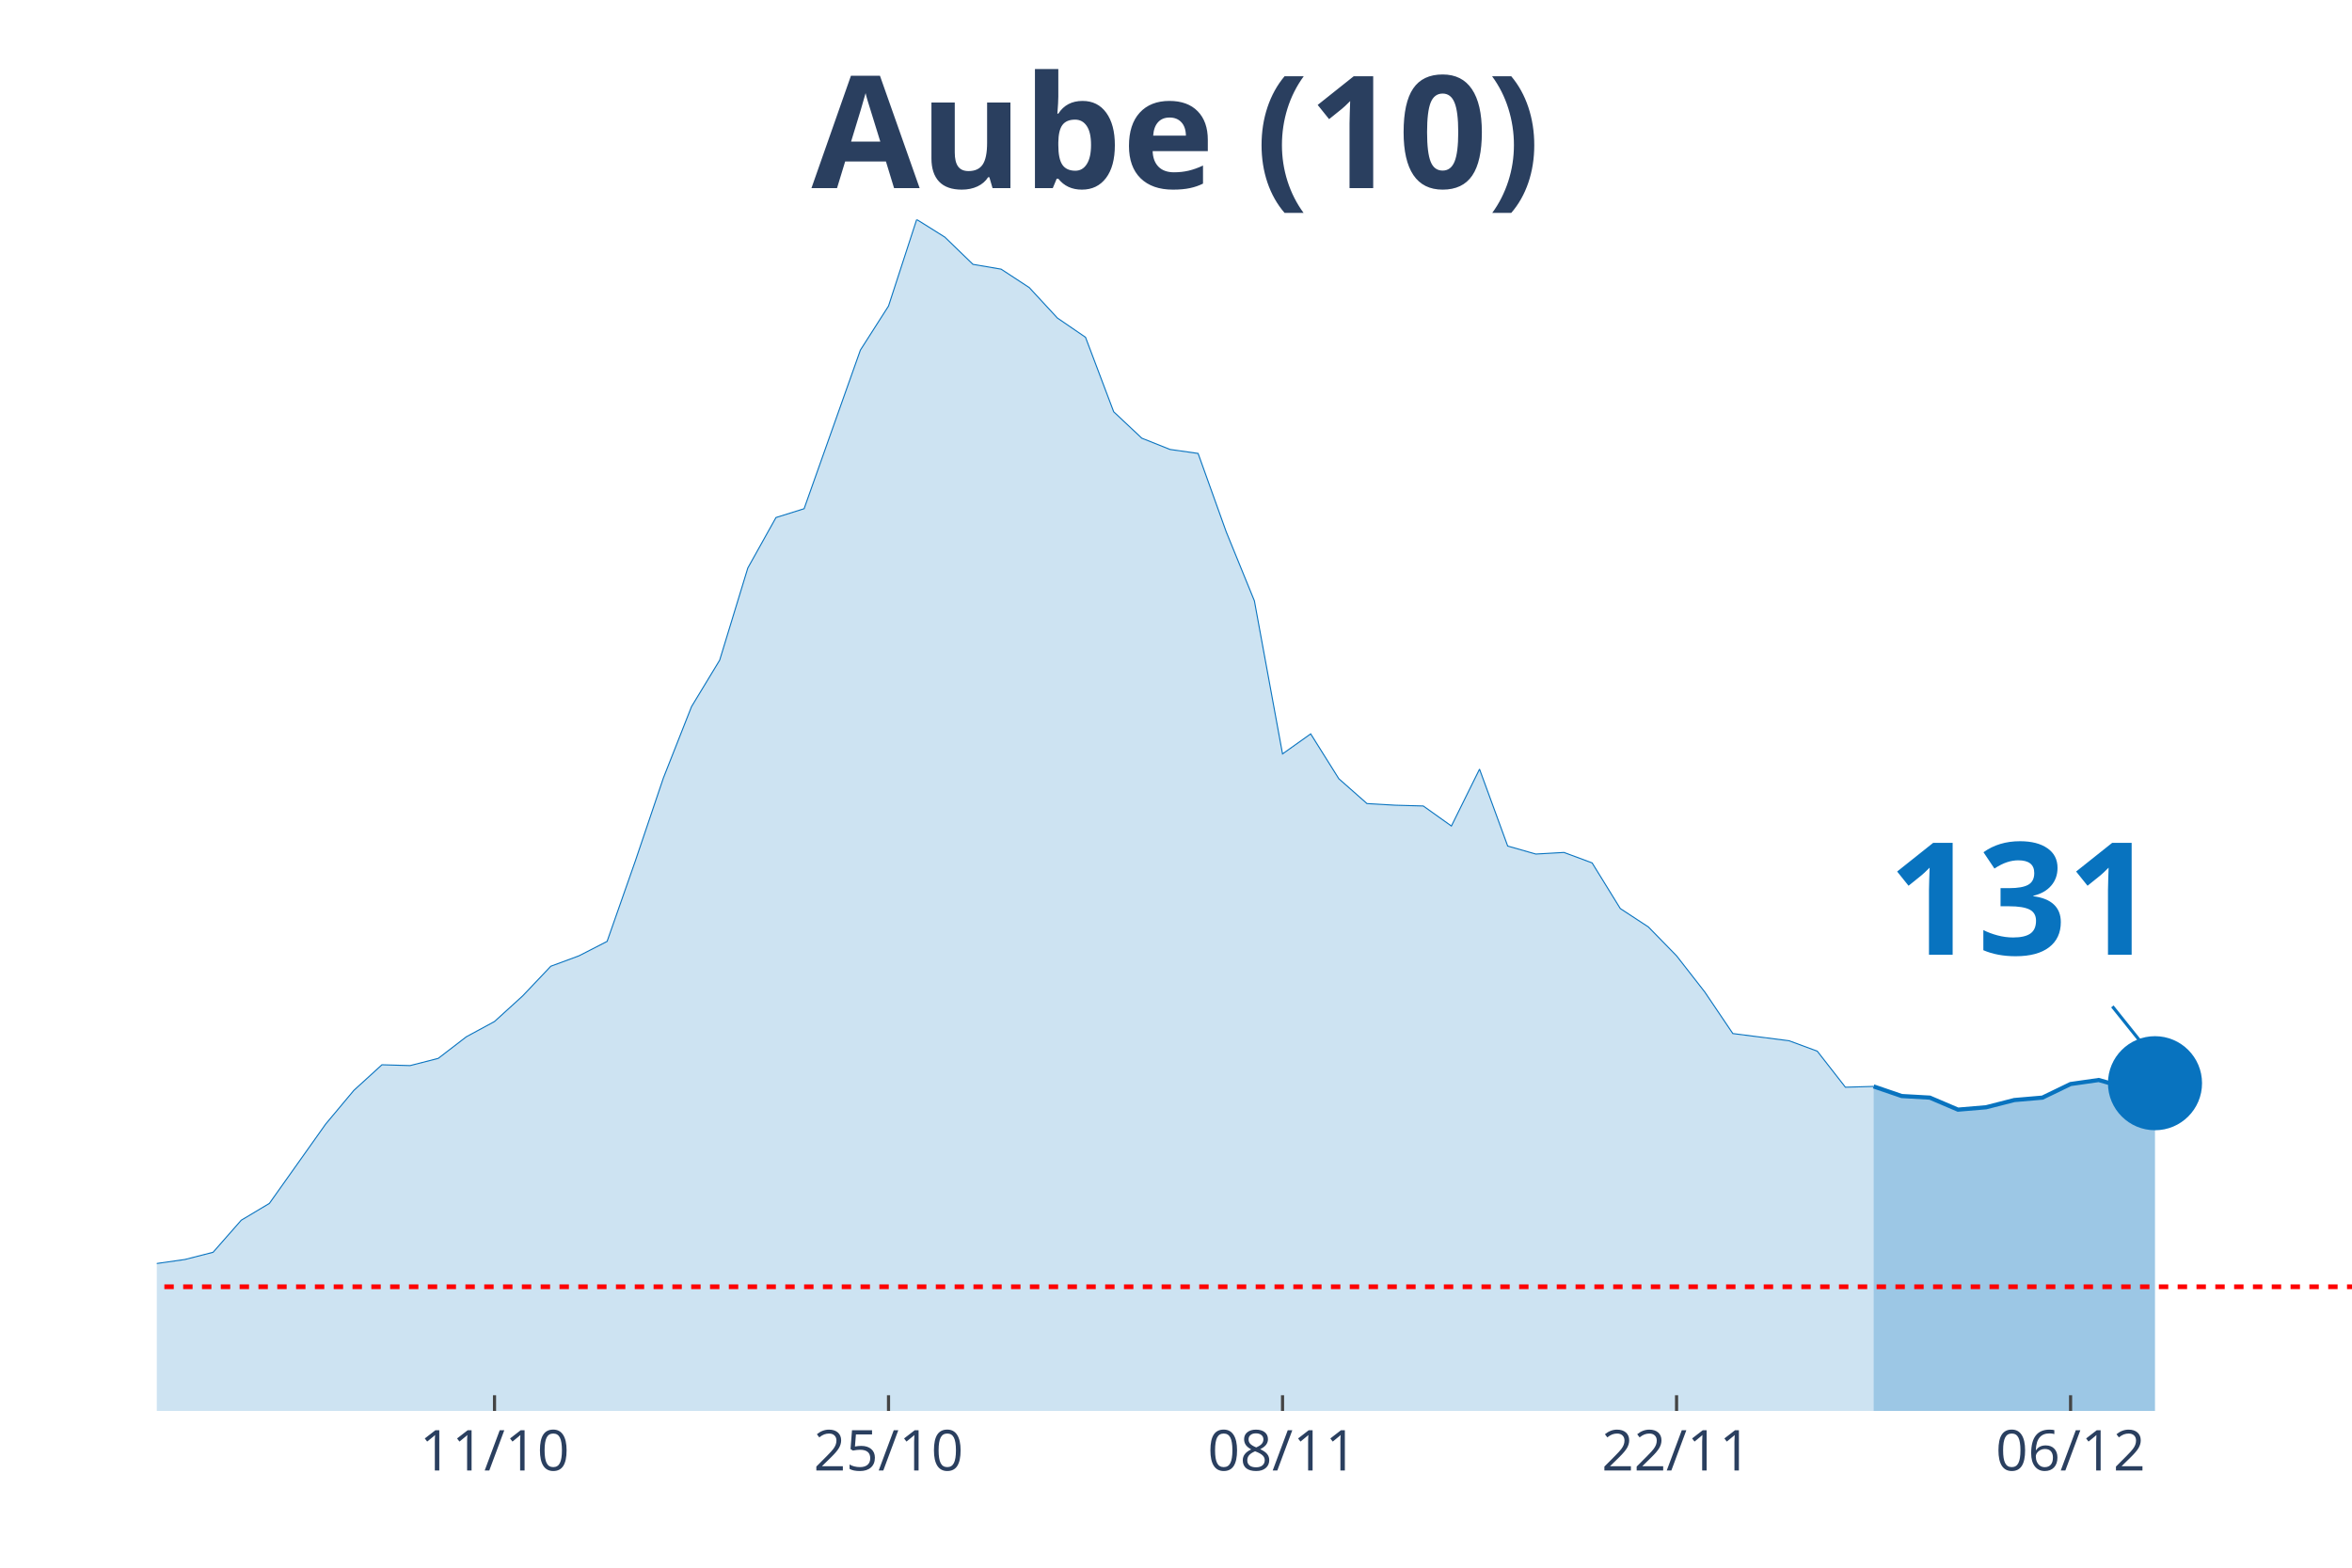
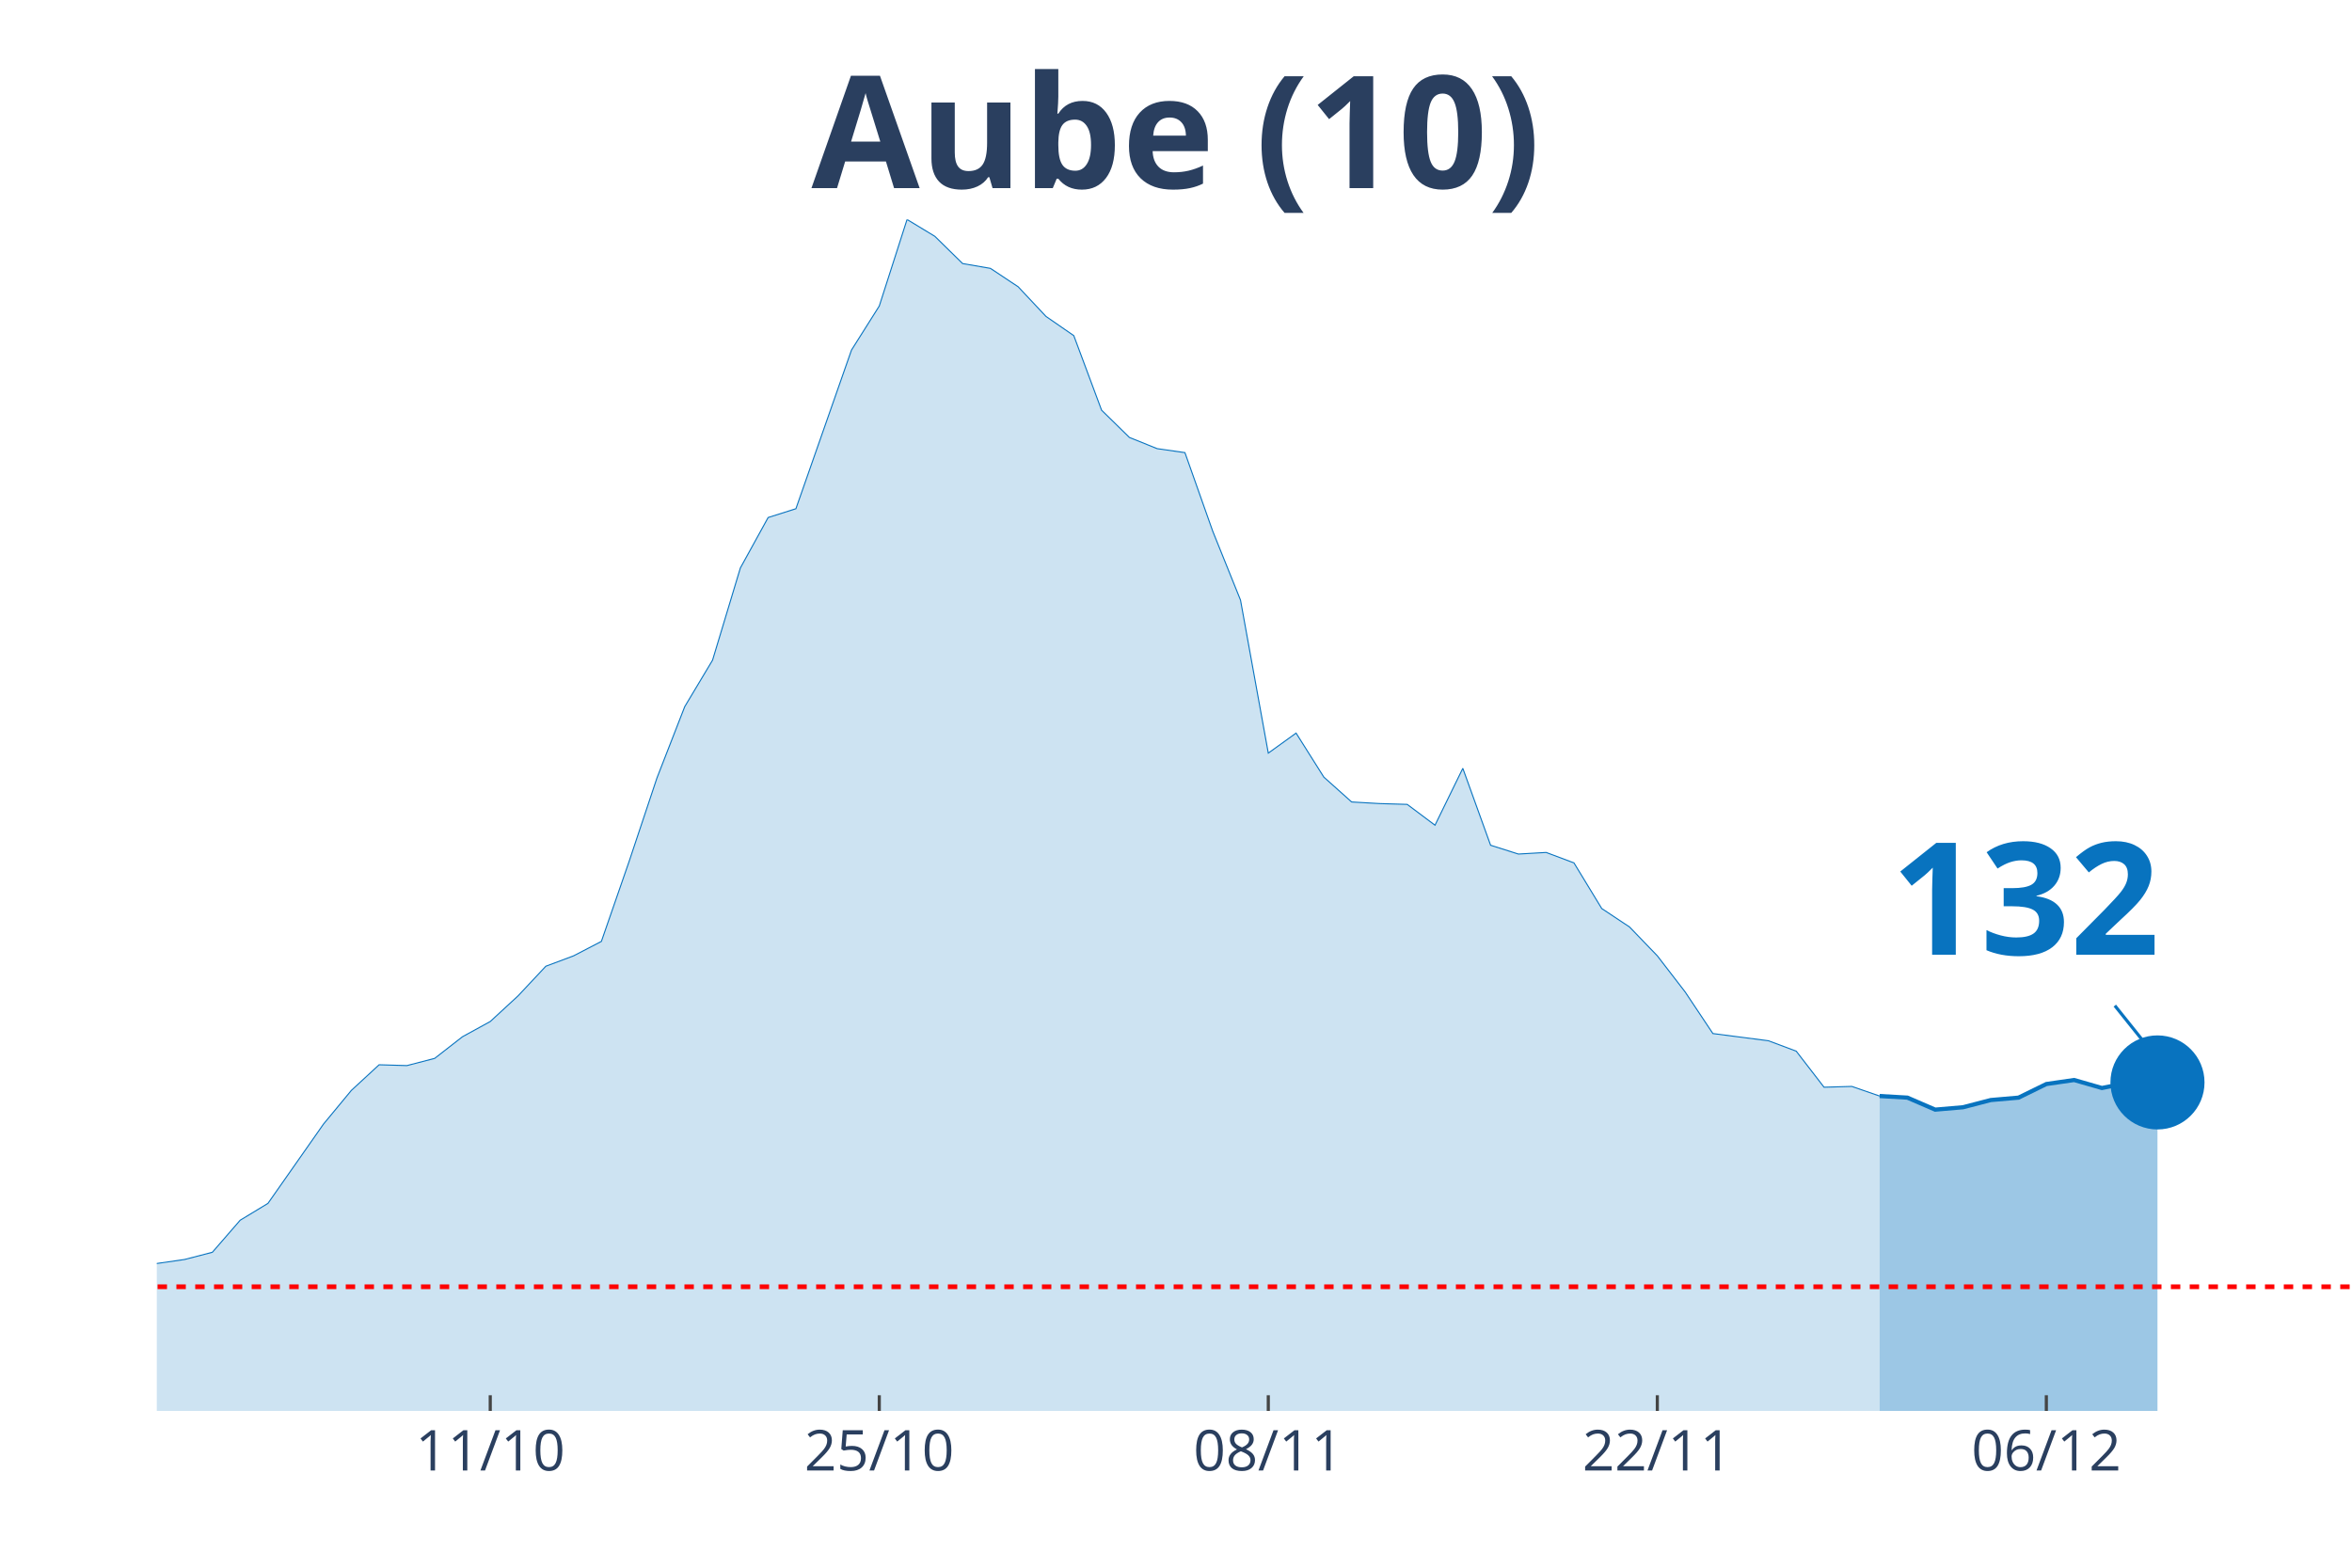
<svg xmlns="http://www.w3.org/2000/svg" class="main-svg" width="1125" height="750" style="" viewBox="0 0 750 500">
  <rect x="0" y="0" width="750" height="500" style="fill: rgb(0, 0, 0); fill-opacity: 0;" />
-   <defs id="defs-a8a3cf">
+   <defs id="defs-603b4e">
    <g class="clips">
-       <clipPath id="clipa8a3cfxyplot" class="plotclip">
+       <clipPath id="clip603b4exyplot" class="plotclip">
        <rect width="700" height="380" />
      </clipPath>
-       <clipPath class="axesclip" id="clipa8a3cfx">
+       <clipPath class="axesclip" id="clip603b4ex">
        <rect x="50" y="0" width="700" height="500" />
      </clipPath>
-       <clipPath class="axesclip" id="clipa8a3cfy">
+       <clipPath class="axesclip" id="clip603b4ey">
        <rect x="0" y="70" width="750" height="380" />
      </clipPath>
-       <clipPath class="axesclip" id="clipa8a3cfxy">
+       <clipPath class="axesclip" id="clip603b4exy">
        <rect x="50" y="70" width="700" height="380" />
      </clipPath>
    </g>
    <g class="gradients" />
  </defs>
  <g class="bglayer">
    <rect class="bg" x="50" y="70" width="700" height="380" style="fill: rgb(0, 0, 0); fill-opacity: 0; stroke-width: 0;" />
  </g>
  <g class="layer-below">
    <g class="imagelayer" />
    <g class="shapelayer" />
  </g>
  <g class="cartesianlayer">
    <g class="subplot xy">
      <g class="layer-subplot">
        <g class="shapelayer" />
        <g class="imagelayer" />
      </g>
      <g class="gridlayer">
        <g class="x">
-           <path class="xgrid crisp" transform="translate(157.69,0)" d="M0,70v380" style="stroke: rgb(255, 255, 255); stroke-opacity: 1; stroke-width: 1px;" />
-           <path class="xgrid crisp" transform="translate(283.33,0)" d="M0,70v380" style="stroke: rgb(255, 255, 255); stroke-opacity: 1; stroke-width: 1px;" />
-           <path class="xgrid crisp" transform="translate(408.97,0)" d="M0,70v380" style="stroke: rgb(255, 255, 255); stroke-opacity: 1; stroke-width: 1px;" />
-           <path class="xgrid crisp" transform="translate(534.62,0)" d="M0,70v380" style="stroke: rgb(255, 255, 255); stroke-opacity: 1; stroke-width: 1px;" />
-           <path class="xgrid crisp" transform="translate(660.26,0)" d="M0,70v380" style="stroke: rgb(255, 255, 255); stroke-opacity: 1; stroke-width: 1px;" />
+           <path class="xgrid crisp" transform="translate(156.33,0)" d="M0,70v380" style="stroke: rgb(255, 255, 255); stroke-opacity: 1; stroke-width: 1px;" />
+           <path class="xgrid crisp" transform="translate(280.38,0)" d="M0,70v380" style="stroke: rgb(255, 255, 255); stroke-opacity: 1; stroke-width: 1px;" />
+           <path class="xgrid crisp" transform="translate(404.43,0)" d="M0,70v380" style="stroke: rgb(255, 255, 255); stroke-opacity: 1; stroke-width: 1px;" />
+           <path class="xgrid crisp" transform="translate(528.48,0)" d="M0,70v380" style="stroke: rgb(255, 255, 255); stroke-opacity: 1; stroke-width: 1px;" />
+           <path class="xgrid crisp" transform="translate(652.53,0)" d="M0,70v380" style="stroke: rgb(255, 255, 255); stroke-opacity: 1; stroke-width: 1px;" />
        </g>
        <g class="y" />
      </g>
      <g class="zerolinelayer" />
      <path class="xlines-below" />
      <path class="ylines-below" />
      <g class="overlines-below" />
      <g class="xaxislayer-below" />
      <g class="yaxislayer-below" />
      <g class="overaxes-below" />
-       <g class="plot" transform="translate(50, 70)" clip-path="url('#clipa8a3cfxyplot')">
+       <g class="plot" transform="translate(50, 70)" clip-path="url('#clip603b4exyplot')">
        <g class="scatterlayer mlayer">
-           <g class="trace scatter trace443fde" style="stroke-miterlimit: 2;">
+           <g class="trace scatter trace3ca275" style="stroke-miterlimit: 2;">
            <g class="fills">
              <g>
-                 <path class="js-fill" d="M547.44,380L-1220.51,380L-1220.51,376.17L-1157.69,374.38L-1148.72,376.68L-1005.13,379.23L-996.15,378.98L-708.97,378.72L-700,377.96L-610.26,378.98L-601.28,378.47L-484.62,373.61L-475.64,373.61L-421.79,370.29L-412.82,364.16L-367.95,359.05L-358.97,359.05L-341.03,362.37L-332.05,363.13L-305.13,360.83L-296.15,360.32L-251.28,357.51L-242.31,360.32L-224.36,362.11L-215.38,358.79L-197.44,351.89L-188.46,351.89L-161.54,345.76L-152.56,344.73L-134.62,348.31L-125.64,347.8L-116.67,343.71L-107.69,344.22L-98.72,343.46L-89.74,344.48L-71.79,340.39L-62.82,340.9L-44.87,343.97L-35.9,342.18L-26.92,340.65L-17.95,340.39L-8.97,340.13L0,332.98L8.97,331.7L17.95,329.4L26.92,319.18L35.9,313.81L53.85,288.51L62.82,277.78L71.79,269.6L80.77,269.86L89.74,267.56L98.72,260.66L107.69,255.8L116.67,247.63L125.64,238.17L134.62,234.85L143.59,230.25L152.56,204.69L161.54,178.12L170.51,155.37L179.49,140.55L188.46,111.16L197.44,95.06L206.41,92.25L224.36,41.65L233.33,27.6L242.31,0L251.28,5.62L260.26,14.31L269.23,15.84L278.21,21.72L287.18,31.43L296.15,37.57L305.13,61.33L314.1,69.76L323.08,73.34L332.05,74.62L341.03,99.66L350,121.64L358.97,170.45L367.95,164.06L376.92,178.37L385.9,186.29L394.87,186.81L403.85,187.06L412.82,193.45L421.79,175.31L430.77,199.84L439.74,202.39L448.72,201.88L457.69,205.21L466.67,219.77L475.64,225.65L484.62,234.85L493.59,246.35L502.56,259.64L520.51,261.94L529.49,265.26L538.46,276.76L547.44,276.5" style="fill: rgb(8, 115, 191); fill-opacity: 0.2; stroke-width: 0;" />
+                 <path class="js-fill" d="M549.37,380L-1205.06,380L-1205.06,376.17L-1143.04,374.12L-1134.18,376.42L-1001.27,379.23L-992.41,379.23L-691.14,377.96L-682.28,378.72L-602.53,378.98L-593.67,378.47L-478.48,373.61L-469.62,373.61L-416.46,370.29L-407.59,364.16L-363.29,359.05L-354.43,359.05L-336.71,362.37L-327.85,363.13L-301.27,360.83L-292.41,360.32L-248.1,357.51L-239.24,360.32L-221.52,362.11L-212.66,358.79L-194.94,351.89L-186.08,351.89L-159.49,345.76L-150.63,344.73L-132.91,348.31L-124.05,347.8L-115.19,343.71L-106.33,344.22L-97.47,343.46L-88.61,344.48L-79.75,343.2L-70.89,340.39L-62.03,340.9L-53.16,342.95L-44.3,343.97L-35.44,342.18L-26.58,340.65L-17.72,340.39L-8.86,340.13L0,332.98L8.86,331.7L17.72,329.4L26.58,319.18L35.44,313.81L53.16,288.51L62.03,277.78L70.89,269.6L79.75,269.86L88.61,267.56L97.47,260.66L106.33,255.8L115.19,247.63L124.05,238.17L132.91,234.85L141.77,230.25L150.63,204.69L159.49,178.12L168.35,155.37L177.22,140.55L186.08,111.16L194.94,95.06L203.8,92.25L221.52,41.65L230.38,27.6L239.24,0L248.1,5.37L256.96,14.06L265.82,15.59L274.68,21.47L283.54,30.92L292.41,37.05L301.27,60.82L310.13,69.51L318.99,73.09L327.85,74.36L336.71,99.41L345.57,121.39L354.43,170.2L363.29,163.81L372.15,177.86L381.01,185.78L389.87,186.29L398.73,186.55L407.59,193.19L416.46,175.05L425.32,199.58L434.18,202.39L443.04,201.88L451.9,205.21L460.76,219.77L469.62,225.65L478.48,234.85L487.34,246.35L496.2,259.64L513.92,261.94L522.78,265.26L531.65,276.76L540.51,276.5L549.37,279.57" style="fill: rgb(8, 115, 191); fill-opacity: 0.2; stroke-width: 0;" />
              </g>
            </g>
            <g class="errorbars" />
            <g class="lines">
-               <path class="js-line" d="M-1220.51,376.17L-1157.69,374.38L-1148.72,376.68L-1005.13,379.23L-996.15,378.98L-708.97,378.72L-700,377.96L-610.26,378.98L-601.28,378.47L-484.62,373.61L-475.64,373.61L-421.79,370.29L-412.82,364.16L-367.95,359.05L-358.97,359.05L-341.03,362.37L-332.05,363.13L-305.13,360.83L-296.15,360.32L-251.28,357.51L-242.31,360.32L-224.36,362.11L-215.38,358.79L-197.44,351.89L-188.46,351.89L-161.54,345.76L-152.56,344.73L-134.62,348.31L-125.64,347.8L-116.67,343.71L-107.69,344.22L-98.72,343.46L-89.74,344.48L-71.79,340.39L-62.82,340.9L-44.87,343.97L-35.9,342.18L-26.92,340.65L-17.95,340.39L-8.97,340.13L0,332.98L8.97,331.7L17.95,329.4L26.92,319.18L35.9,313.81L53.85,288.51L62.82,277.78L71.79,269.6L80.77,269.86L89.74,267.56L98.72,260.66L107.69,255.8L116.67,247.63L125.64,238.17L134.62,234.85L143.59,230.25L152.56,204.69L161.54,178.12L170.51,155.37L179.49,140.55L188.46,111.16L197.44,95.06L206.41,92.25L224.36,41.65L233.33,27.6L242.31,0L251.28,5.62L260.26,14.31L269.23,15.84L278.21,21.72L287.18,31.43L296.15,37.57L305.13,61.33L314.1,69.76L323.08,73.34L332.05,74.62L341.03,99.66L350,121.64L358.97,170.45L367.95,164.06L376.92,178.37L385.9,186.29L394.87,186.81L403.85,187.06L412.82,193.45L421.79,175.31L430.77,199.84L439.74,202.39L448.72,201.88L457.69,205.21L466.67,219.77L475.64,225.65L484.62,234.85L493.59,246.35L502.56,259.64L520.51,261.94L529.49,265.26L538.46,276.76L547.44,276.5" style="vector-effect: non-scaling-stroke; fill: none; stroke: rgb(8, 115, 191); stroke-opacity: 1; stroke-width: 0.5px; opacity: 1;" />
+               <path class="js-line" d="M-1205.06,376.17L-1143.04,374.12L-1134.18,376.42L-1001.27,379.23L-992.41,379.23L-691.14,377.96L-682.28,378.72L-602.53,378.98L-593.67,378.47L-478.48,373.61L-469.62,373.61L-416.46,370.29L-407.59,364.16L-363.29,359.05L-354.43,359.05L-336.71,362.37L-327.85,363.13L-301.27,360.83L-292.41,360.32L-248.1,357.51L-239.24,360.32L-221.52,362.11L-212.66,358.79L-194.94,351.89L-186.08,351.89L-159.49,345.76L-150.63,344.73L-132.91,348.31L-124.05,347.8L-115.19,343.71L-106.33,344.22L-97.47,343.46L-88.61,344.48L-79.75,343.2L-70.89,340.39L-62.03,340.9L-53.16,342.95L-44.3,343.97L-35.44,342.18L-26.58,340.65L-17.72,340.39L-8.86,340.13L0,332.98L8.86,331.7L17.72,329.4L26.58,319.18L35.44,313.81L53.16,288.51L62.03,277.78L70.89,269.6L79.75,269.86L88.61,267.56L97.47,260.66L106.33,255.8L115.19,247.63L124.05,238.17L132.91,234.85L141.77,230.25L150.63,204.69L159.49,178.12L168.35,155.37L177.22,140.55L186.08,111.16L194.94,95.06L203.8,92.25L221.52,41.65L230.38,27.6L239.24,0L248.1,5.37L256.96,14.06L265.82,15.59L274.68,21.47L283.54,30.92L292.41,37.05L301.27,60.82L310.13,69.51L318.99,73.09L327.85,74.36L336.71,99.41L345.57,121.39L354.43,170.2L363.29,163.81L372.15,177.86L381.01,185.78L389.87,186.29L398.73,186.55L407.59,193.19L416.46,175.05L425.32,199.58L434.18,202.39L443.04,201.88L451.9,205.21L460.76,219.77L469.62,225.65L478.48,234.85L487.34,246.35L496.2,259.64L513.92,261.94L522.78,265.26L531.65,276.76L540.51,276.5L549.37,279.57" style="vector-effect: non-scaling-stroke; fill: none; stroke: rgb(8, 115, 191); stroke-opacity: 1; stroke-width: 0.5px; opacity: 1;" />
            </g>
            <g class="points" />
            <g class="text" />
          </g>
-           <g class="trace scatter trace2eb56f" style="stroke-miterlimit: 2;">
+           <g class="trace scatter trace4ddd3e" style="stroke-miterlimit: 2;">
            <g class="fills">
              <g>
-                 <path class="js-fill" d="M637.18,380L547.44,380L547.44,276.5L556.41,279.57L565.38,280.08L574.36,283.91L583.33,283.15L592.31,280.85L601.28,280.08L610.26,275.74L619.23,274.46L628.21,277.01L637.18,275.48" style="fill: rgb(8, 115, 191); fill-opacity: 0.4; stroke-width: 0;" />
+                 <path class="js-fill" d="M637.97,380L549.37,380L549.37,279.57L558.23,280.08L567.09,283.91L575.95,283.15L584.81,280.85L593.67,280.08L602.53,275.74L611.39,274.46L620.25,277.01L629.11,275.23L637.97,275.23" style="fill: rgb(8, 115, 191); fill-opacity: 0.4; stroke-width: 0;" />
              </g>
            </g>
            <g class="errorbars" />
            <g class="lines">
-               <path class="js-line" d="M547.44,276.5L556.41,279.57L565.38,280.08L574.36,283.91L583.33,283.15L592.31,280.85L601.28,280.08L610.26,275.74L619.23,274.46L628.21,277.01L637.18,275.48" style="vector-effect: non-scaling-stroke; fill: none; stroke: rgb(8, 115, 191); stroke-opacity: 1; stroke-width: 2px; opacity: 1;" />
+               <path class="js-line" d="M549.37,279.57L558.23,280.08L567.09,283.91L575.95,283.15L584.81,280.85L593.67,280.08L602.53,275.74L611.39,274.46L620.25,277.01L629.11,275.23L637.97,275.23" style="vector-effect: non-scaling-stroke; fill: none; stroke: rgb(8, 115, 191); stroke-opacity: 1; stroke-width: 2px; opacity: 1;" />
            </g>
            <g class="points" />
            <g class="text" />
          </g>
-           <g class="trace scatter trace212374" style="stroke-miterlimit: 2; opacity: 1;">
+           <g class="trace scatter trace91ae1c" style="stroke-miterlimit: 2; opacity: 1;">
            <g class="fills" />
            <g class="errorbars" />
            <g class="lines" />
            <g class="points">
-               <path class="point" transform="translate(637.18,275.48)" d="M15,0A15,15 0 1,1 0,-15A15,15 0 0,1 15,0Z" style="opacity: 1; stroke-width: 0px; fill: rgb(8, 115, 191); fill-opacity: 1;" />
+               <path class="point" transform="translate(637.97,275.23)" d="M15,0A15,15 0 1,1 0,-15A15,15 0 0,1 15,0Z" style="opacity: 1; stroke-width: 0px; fill: rgb(8, 115, 191); fill-opacity: 1;" />
            </g>
            <g class="text" />
          </g>
        </g>
      </g>
      <g class="overplot" />
      <path class="xlines-above crisp" style="fill: none; stroke-width: 1px; stroke: rgb(0, 0, 0); stroke-opacity: 0;" d="" />
      <path class="ylines-above crisp" style="fill: none;" d="M0,0" />
      <g class="overlines-above" />
      <g class="xaxislayer-above">
-         <path class="xtick ticks crisp" d="M0,450v-5" transform="translate(157.69,0)" style="stroke: rgb(68, 68, 68); stroke-opacity: 1; stroke-width: 1px;" />
-         <path class="xtick ticks crisp" d="M0,450v-5" transform="translate(283.33,0)" style="stroke: rgb(68, 68, 68); stroke-opacity: 1; stroke-width: 1px;" />
-         <path class="xtick ticks crisp" d="M0,450v-5" transform="translate(408.97,0)" style="stroke: rgb(68, 68, 68); stroke-opacity: 1; stroke-width: 1px;" />
-         <path class="xtick ticks crisp" d="M0,450v-5" transform="translate(534.62,0)" style="stroke: rgb(68, 68, 68); stroke-opacity: 1; stroke-width: 1px;" />
-         <path class="xtick ticks crisp" d="M0,450v-5" transform="translate(660.26,0)" style="stroke: rgb(68, 68, 68); stroke-opacity: 1; stroke-width: 1px;" />
+         <path class="xtick ticks crisp" d="M0,450v-5" transform="translate(156.33,0)" style="stroke: rgb(68, 68, 68); stroke-opacity: 1; stroke-width: 1px;" />
+         <path class="xtick ticks crisp" d="M0,450v-5" transform="translate(280.38,0)" style="stroke: rgb(68, 68, 68); stroke-opacity: 1; stroke-width: 1px;" />
+         <path class="xtick ticks crisp" d="M0,450v-5" transform="translate(404.43,0)" style="stroke: rgb(68, 68, 68); stroke-opacity: 1; stroke-width: 1px;" />
+         <path class="xtick ticks crisp" d="M0,450v-5" transform="translate(528.48,0)" style="stroke: rgb(68, 68, 68); stroke-opacity: 1; stroke-width: 1px;" />
+         <path class="xtick ticks crisp" d="M0,450v-5" transform="translate(652.53,0)" style="stroke: rgb(68, 68, 68); stroke-opacity: 1; stroke-width: 1px;" />
        <g class="xtick">
-           <text text-anchor="middle" x="0" y="469" transform="translate(157.69,0)" style="font-family: 'Open Sans', verdana, arial, sans-serif; font-size: 18px; fill: rgb(42, 63, 95); fill-opacity: 1; white-space: pre;">11/10</text>
+           <text text-anchor="middle" x="0" y="469" transform="translate(156.33,0)" style="font-family: 'Open Sans', verdana, arial, sans-serif; font-size: 18px; fill: rgb(42, 63, 95); fill-opacity: 1; white-space: pre;">11/10</text>
        </g>
        <g class="xtick">
-           <text text-anchor="middle" x="0" y="469" transform="translate(283.33,0)" style="font-family: 'Open Sans', verdana, arial, sans-serif; font-size: 18px; fill: rgb(42, 63, 95); fill-opacity: 1; white-space: pre;">25/10</text>
+           <text text-anchor="middle" x="0" y="469" transform="translate(280.38,0)" style="font-family: 'Open Sans', verdana, arial, sans-serif; font-size: 18px; fill: rgb(42, 63, 95); fill-opacity: 1; white-space: pre;">25/10</text>
        </g>
        <g class="xtick">
-           <text text-anchor="middle" x="0" y="469" transform="translate(408.97,0)" style="font-family: 'Open Sans', verdana, arial, sans-serif; font-size: 18px; fill: rgb(42, 63, 95); fill-opacity: 1; white-space: pre;">08/11</text>
+           <text text-anchor="middle" x="0" y="469" transform="translate(404.43,0)" style="font-family: 'Open Sans', verdana, arial, sans-serif; font-size: 18px; fill: rgb(42, 63, 95); fill-opacity: 1; white-space: pre;">08/11</text>
        </g>
        <g class="xtick">
-           <text text-anchor="middle" x="0" y="469" transform="translate(534.62,0)" style="font-family: 'Open Sans', verdana, arial, sans-serif; font-size: 18px; fill: rgb(42, 63, 95); fill-opacity: 1; white-space: pre;">22/11</text>
+           <text text-anchor="middle" x="0" y="469" transform="translate(528.48,0)" style="font-family: 'Open Sans', verdana, arial, sans-serif; font-size: 18px; fill: rgb(42, 63, 95); fill-opacity: 1; white-space: pre;">22/11</text>
        </g>
        <g class="xtick">
-           <text text-anchor="middle" x="0" y="469" transform="translate(660.26,0)" style="font-family: 'Open Sans', verdana, arial, sans-serif; font-size: 18px; fill: rgb(42, 63, 95); fill-opacity: 1; white-space: pre;">06/12</text>
+           <text text-anchor="middle" x="0" y="469" transform="translate(652.53,0)" style="font-family: 'Open Sans', verdana, arial, sans-serif; font-size: 18px; fill: rgb(42, 63, 95); fill-opacity: 1; white-space: pre;">06/12</text>
        </g>
      </g>
      <g class="yaxislayer-above" />
      <g class="overaxes-above" />
    </g>
  </g>
  <g class="polarlayer" />
  <g class="ternarylayer" />
  <g class="geolayer" />
  <g class="funnelarealayer" />
  <g class="pielayer" />
  <g class="treemaplayer" />
  <g class="sunburstlayer" />
  <g class="glimages" />
-   <defs id="topdefs-a8a3cf">
+   <defs id="topdefs-603b4e">
    <g class="clips" />
  </defs>
  <g class="layer-above">
    <g class="imagelayer" />
    <g class="shapelayer">
-       <path data-index="0" fill-rule="evenodd" d="M-4993.59,410.4L1566.67,410.4" clip-path="url('#clipa8a3cfxy')" style="opacity: 1; stroke: rgb(255, 0, 0); stroke-opacity: 1; fill: rgb(0, 0, 0); fill-opacity: 0; stroke-dasharray: 3px, 3px; stroke-width: 1.5px;" />
+       <path data-index="0" fill-rule="evenodd" d="M-4929.75,410.4L1547.47,410.4" clip-path="url('#clip603b4exy')" style="opacity: 1; stroke: rgb(255, 0, 0); stroke-opacity: 1; fill: rgb(0, 0, 0); fill-opacity: 0; stroke-dasharray: 3px, 3px; stroke-width: 1.5px;" />
    </g>
  </g>
  <g class="infolayer">
    <g class="g-gtitle">
      <text class="gtitle" x="375" y="25" text-anchor="middle" dy="0.7em" style="font-family: 'Open Sans', verdana, arial, sans-serif; font-size: 50px; fill: rgb(42, 63, 95); opacity: 1; font-weight: normal; white-space: pre;">
        <tspan style="font-weight:bold">Aube (10)</tspan>
      </text>
    </g>
    <g class="g-xtitle" />
    <g class="annotation" data-index="0" style="opacity: 1;">
-       <g class="annotation-text-g" transform="rotate(0,645.18,285.48)">
-         <g class="cursor-pointer" transform="translate(587, 249)">
+       <g class="annotation-text-g" transform="rotate(0,645.97,285.23)">
+         <g class="cursor-pointer" transform="translate(588, 249)">
          <rect class="bg" x="0.5" y="0.5" width="115" height="71" style="stroke-width: 1px; stroke: rgb(0, 0, 0); stroke-opacity: 0; fill: rgb(255, 255, 255); fill-opacity: 0.6;" />
          <text class="annotation-text" text-anchor="middle" x="57.812" y="55.5" style="font-family: 'Open Sans', verdana, arial, sans-serif; font-size: 50px; fill: rgb(8, 115, 191); fill-opacity: 1; white-space: pre;">
-             <tspan style="font-weight:bold">131 </tspan>
+             <tspan style="font-weight:bold">132 </tspan>
          </text>
        </g>
      </g>
      <g class="annotation-arrow-g" style="opacity: 1;">
-         <path d="M673.58,320.98L685.18,335.48" style="stroke-width: 1px; stroke: rgb(8, 115, 191); stroke-opacity: 1; stroke-dasharray: 0px, 0px, 18.569px, 18.569px;" />
+         <path d="M674.37,320.73L685.97,335.23" style="stroke-width: 1px; stroke: rgb(8, 115, 191); stroke-opacity: 1; stroke-dasharray: 0px, 0px, 18.569px, 18.569px;" />
      </g>
    </g>
  </g>
</svg>
